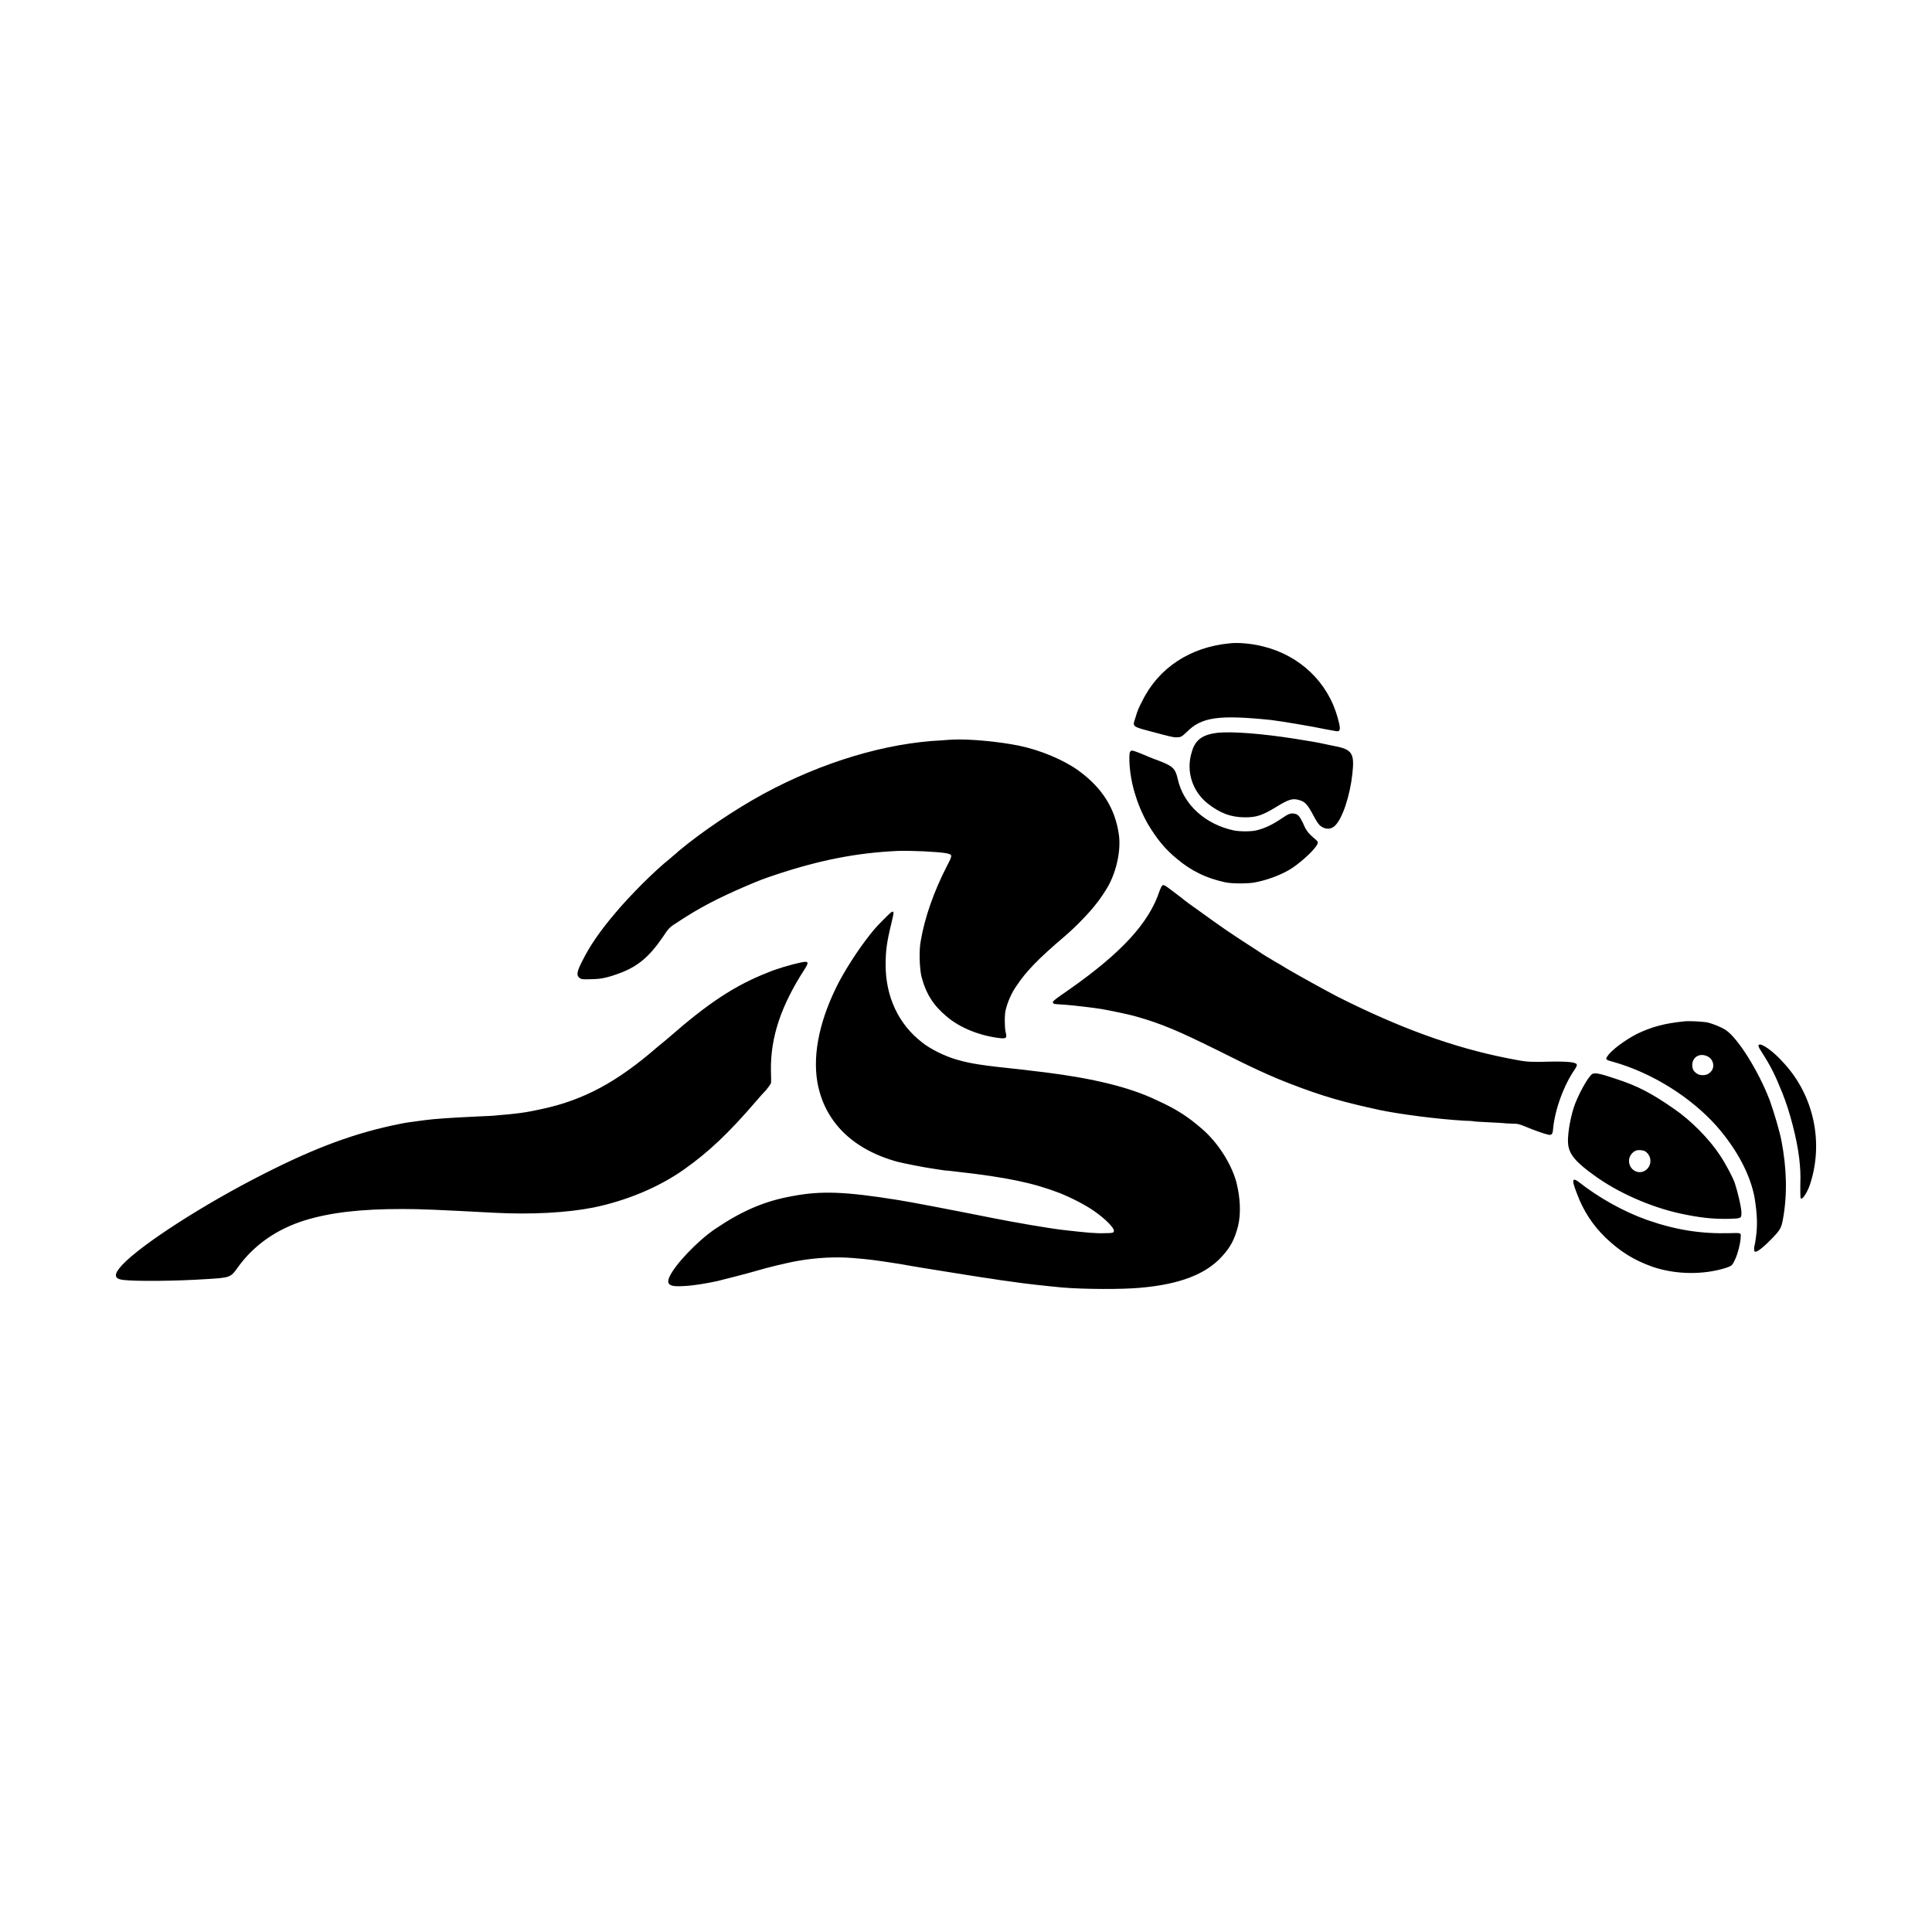
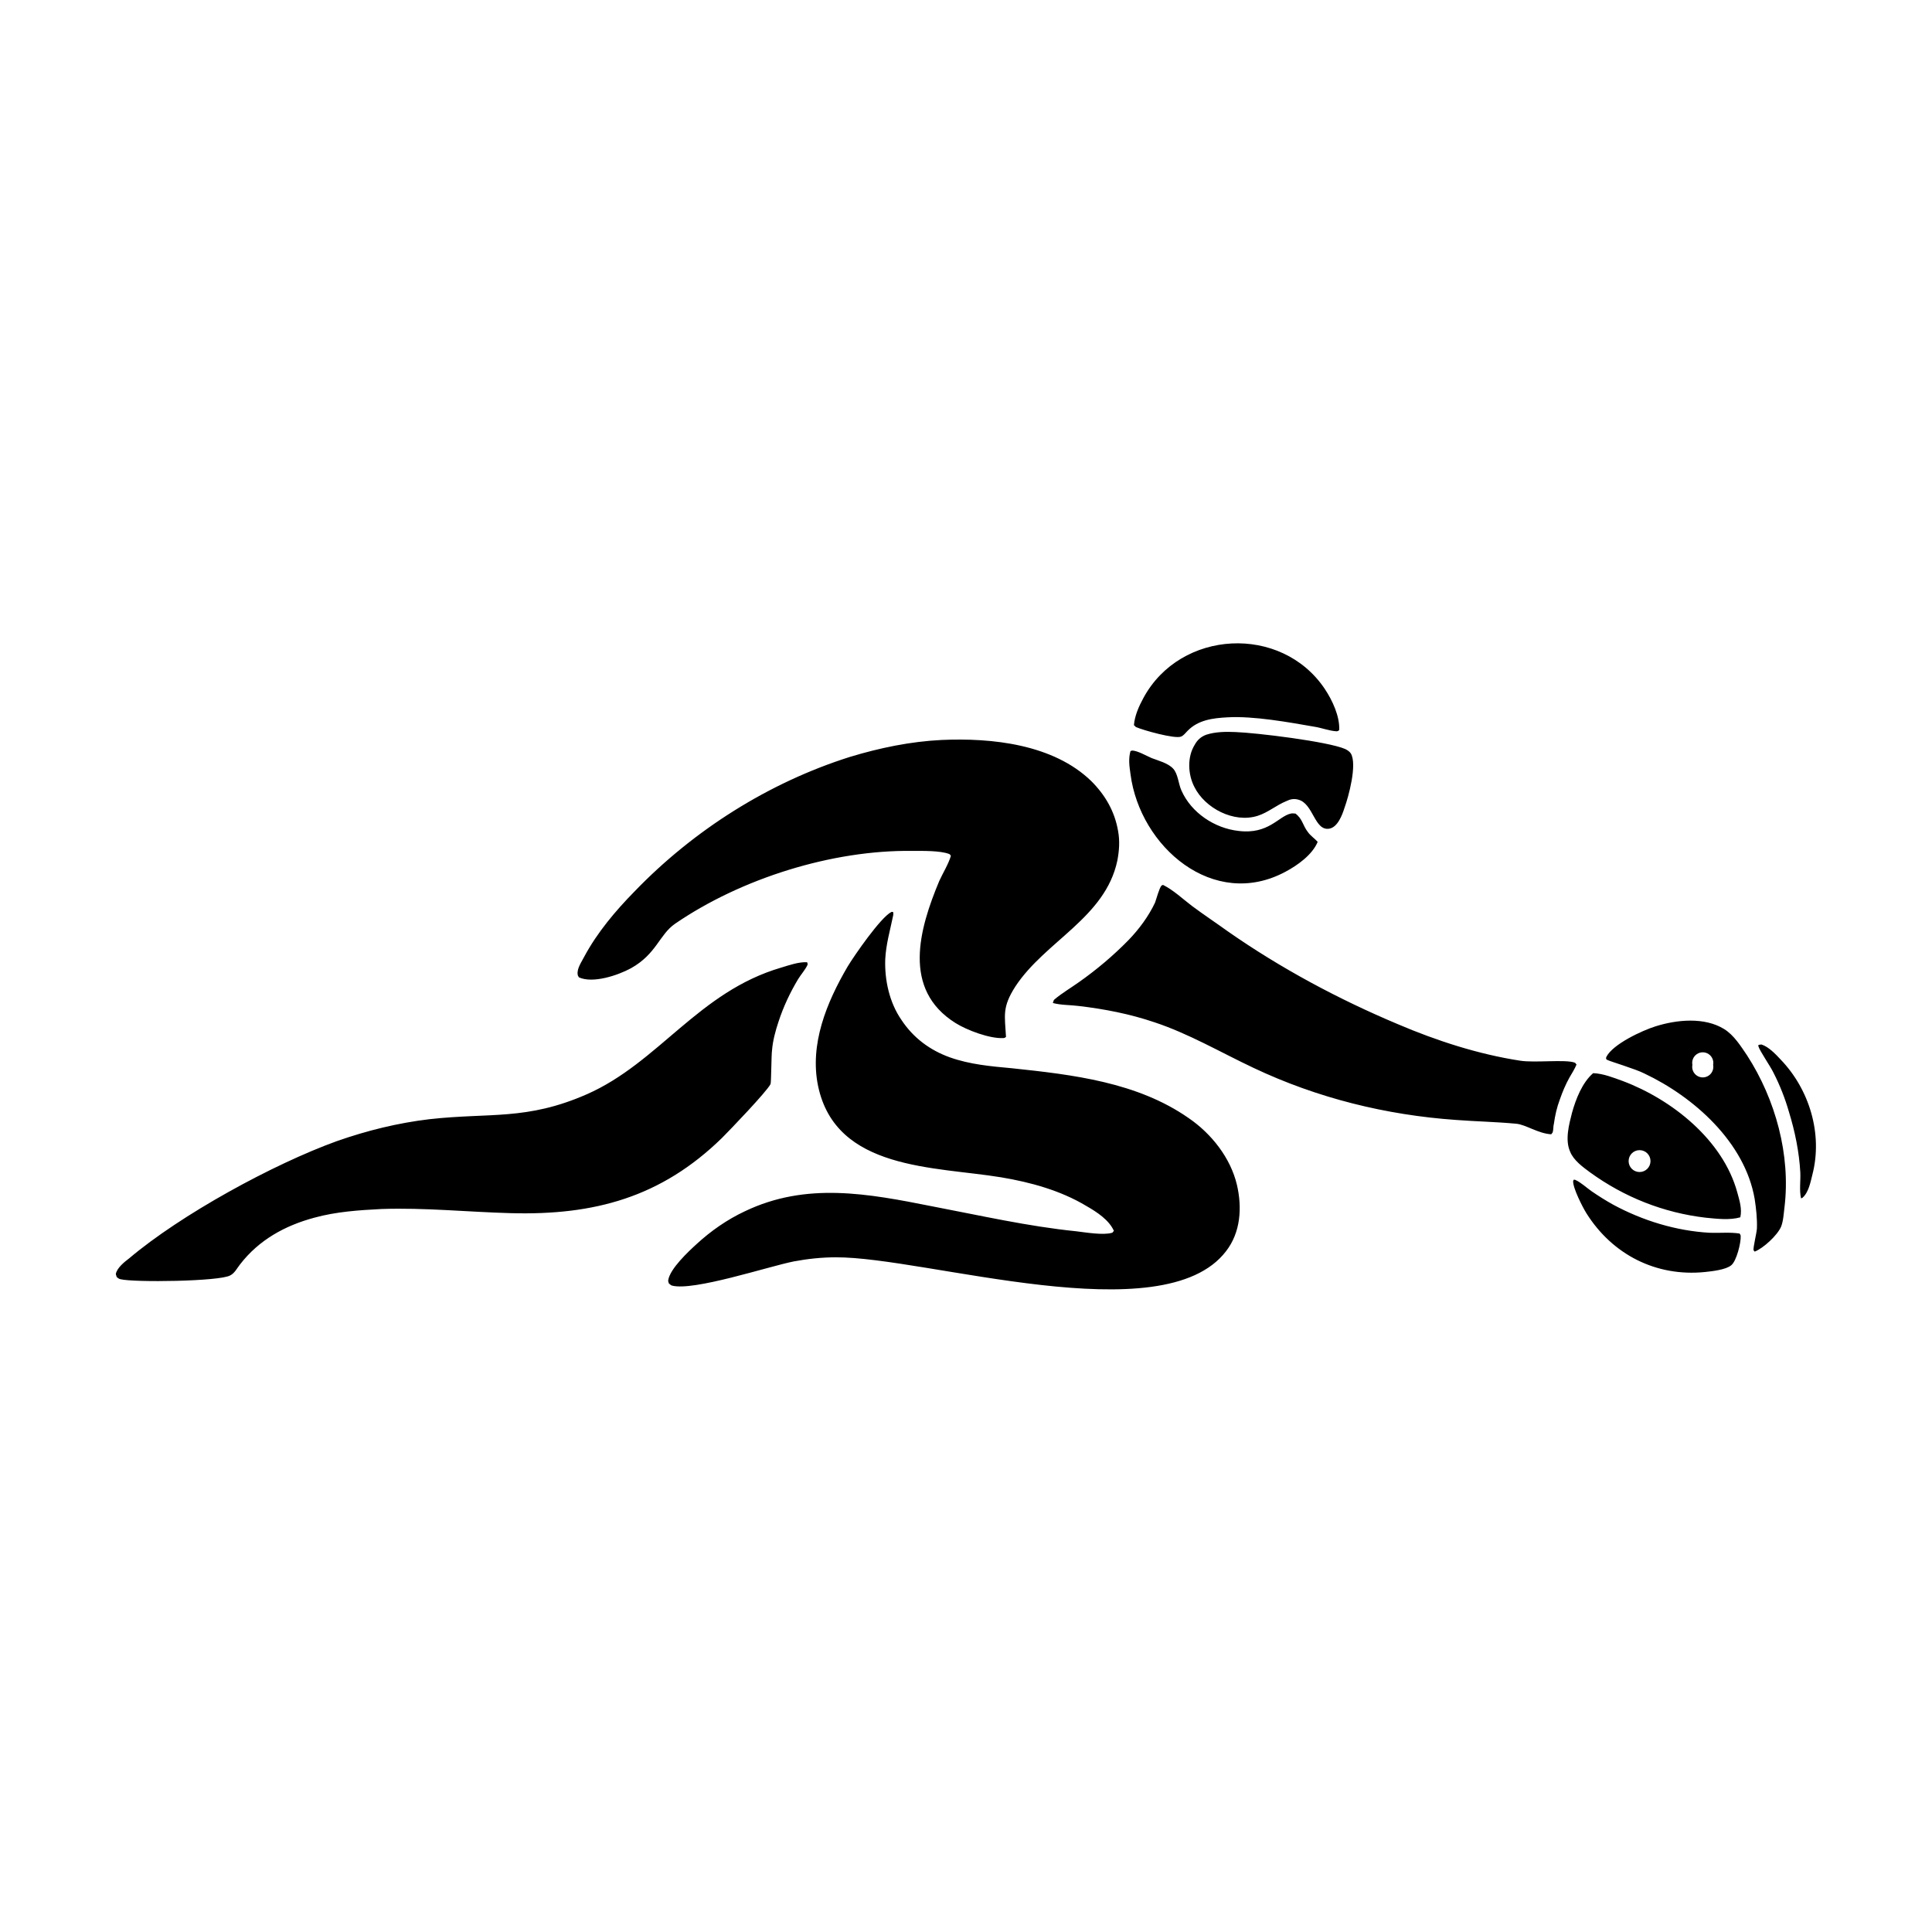
<svg xmlns="http://www.w3.org/2000/svg" viewBox="0 0 512 512" role="img">
-   <path fill="currentColor" d="M325.8 170.5c-10.4 1-18.8 6.5-23.1 15.3-0.8 1.5-1.3 2.6-1.8 4.4-0.8 2.4-1 2.3 4.3 3.7 4.5 1.2 5.6 1.5 6.5 1.5 1.2 0 1.4-0.1 2.8-1.4 3.9-4 8.6-4.6 22.3-3.2 2.5 0.3 11 1.7 14.7 2.5 2.8 0.5 3 0.6 3.3 0.4 0.4-0.3 0.4-1-0.3-3.5-2.6-9.4-10-16.5-19.8-18.9-2.7-0.7-6.5-1.1-8.9-0.8zm-3.2 23.7c-4 0.5-5.9 1.9-6.8 5.2-1.5 4.9 0.1 10.2 4.2 13.5 3.3 2.6 6.2 3.7 10 3.7 3 0 4.5-0.5 8.3-2.8 3.1-1.9 4.2-2.3 5.9-1.8 1.6 0.4 2.3 1.2 3.7 3.8 1 1.9 1.5 2.7 2.2 3.2 1.3 0.9 2.7 0.8 3.7-0.2 2-1.9 4-8.1 4.6-13.8 0.6-5.4-0.1-6.4-4.8-7.3-0.6-0.1-1.9-0.4-2.9-0.6-1.8-0.4-2.5-0.5-7.4-1.3-8.9-1.4-16.8-2-20.7-1.6zm-70 1.8c-0.4 0-1.7 0.1-3 0.2-14.8 0.7-31.6 5.7-47.3 14.2-7.5 4.1-16.3 10-22.4 15.1-0.7 0.7-1.8 1.5-2.3 2-4.2 3.3-10.9 10.1-14.4 14.3-4.2 4.9-6.9 8.9-8.8 12.7-1.5 2.9-1.7 3.9-0.9 4.6 0.5 0.4 0.9 0.5 2.9 0.4 2.5 0 4.2-0.3 7-1.3 5.3-1.8 8.5-4.4 12.2-9.8 1.6-2.4 1.7-2.6 4.1-4.1 5.6-3.7 10.4-6.2 17.8-9.4 4-1.7 4.8-2 8.4-3.2 11.5-3.8 21.2-5.7 32.1-6.2 3.8-0.1 10.2 0.2 12.7 0.6 1.8 0.4 1.8 0.4 0.2 3.5-3.5 6.8-5.9 13.8-6.9 19.8-0.5 2.5-0.3 7.3 0.2 9.4 1.2 4.6 3.2 7.7 6.7 10.6 3.5 3 8.8 5.1 14 5.7 1.8 0.2 2 0 1.6-1.6-0.3-1.3-0.3-4.6 0-5.8 0.5-2.1 1.6-4.7 3-6.6 2.4-3.6 5.5-6.9 12.8-13.1 2.9-2.5 6.4-6.1 8.3-8.6 0.7-0.8 2.5-3.5 3.1-4.6 2.3-4.2 3.4-9.7 2.8-13.7-1-6.9-4.4-12.3-10.7-16.9-3.9-2.8-10-5.4-15.8-6.6-5.5-1.1-13.1-1.8-17.4-1.6zm47 3.1c-0.3 0.3-0.3 0.6-0.3 2.6 0.2 5.5 1.9 11.3 4.8 16.5 2.3 3.9 4.6 6.8 7.8 9.4 3.8 3.2 7.7 5.1 12.7 6.2 1.7 0.4 5.7 0.4 7.7 0.1 3.4-0.6 7.5-2.1 10.2-3.9 2.8-1.9 6.3-5.2 6.7-6.5 0.1-0.4 0-0.6-1-1.4-1.4-1.2-2.1-2-2.9-4-1-2-1.4-2.4-2.5-2.5-0.9-0.1-1.4 0.1-3.3 1.4-2.4 1.6-4.1 2.4-6.3 3-1.4 0.4-4.4 0.4-6.1 0.1-7.7-1.6-13.5-6.9-15-13.7-0.6-2.7-1.3-3.4-5-4.8-0.8-0.3-2.2-0.8-3.3-1.3-2.1-0.9-3.5-1.4-3.8-1.4-0.1 0-0.3 0.1-0.4 0.2zm8.3 35.7c-0.1 0.1-0.4 0.7-0.6 1.3-2.8 8.5-10.1 16.4-23.9 26.1-4.5 3.1-4.7 3.3-4.2 3.7 0.2 0.2 0.2 0.2 3.5 0.4 2.4 0.2 7.4 0.8 9.2 1.1 1.8 0.3 7.6 1.5 8.9 1.9 7.1 2 11.5 3.9 22.4 9.3 8.9 4.5 14 6.8 18.7 8.6 8.8 3.4 14.2 4.9 23.9 7 5.3 1.1 15.3 2.4 22.3 2.8 1 0 1.9 0.1 2.1 0.1 0.1 0.1 1.9 0.2 3.9 0.3 2 0.1 4.3 0.2 4.9 0.3 0.7 0 1.6 0.1 2.1 0.1 1.1 0 1.3 0 3.5 0.9 1.6 0.7 4.7 1.8 5.7 2 0.9 0.2 1.2-0.1 1.3-1.7 0.5-5 2.8-11.4 5.8-15.7 0.4-0.6 0.6-1.1 0.4-1.3-0.4-0.6-3.2-0.8-9.4-0.6-3.9 0-4 0-9.1-1-14.1-2.8-28.2-7.9-44.7-16.2-3.1-1.6-10.5-5.7-13.4-7.4-1-0.6-2.6-1.6-3.7-2.2-1-0.6-2.9-1.7-4-2.5-8.2-5.3-8.5-5.5-17.1-11.7-0.6-0.4-2-1.4-3.2-2.4-5-3.8-4.8-3.7-5.3-3.2zm-71.9 7.1c-0.5 0.4-3.5 3.4-4.4 4.5-3.1 3.7-6.6 8.9-9.2 13.7-5 9.6-7.1 18.9-5.8 26.6 1.8 10.4 9.2 17.9 21.3 21.2 2.1 0.5 6.6 1.4 9.3 1.8 1.2 0.2 2.7 0.4 3.3 0.5 0.7 0 2 0.2 3 0.3 13.4 1.5 20.4 3 27.4 5.7 3.2 1.3 6.7 3.1 9 4.7 2.9 2 5.4 4.5 5.3 5.3 0 0.5-0.4 0.6-2.3 0.6-2.4 0.1-4.7-0.1-11.6-0.9-3.4-0.4-12.7-2-18.2-3.1-11-2.2-22-4.3-25.2-4.8-13.8-2.2-20.2-2.5-28-1-7.3 1.3-13.3 3.9-20.4 8.7-4.7 3.2-10.6 9.4-12.1 12.7-0.9 2.1 0.1 2.7 4.1 2.4 2.3-0.1 5.8-0.7 8.6-1.3 1.7-0.4 9-2.3 10.3-2.7 2.6-0.8 8.3-2.2 11.3-2.7 4.7-0.8 9.7-1.1 14.5-0.7 4.5 0.4 4.8 0.4 12.5 1.6 0.9 0.2 3.5 0.6 5.8 1 9.3 1.5 16.1 2.6 18.4 2.9 1.1 0.2 3.2 0.5 4.8 0.7 3.9 0.6 9.6 1.2 13.8 1.6 6 0.5 15.9 0.5 20.4 0.1 10.7-0.9 17.7-3.6 22-8.4 2.2-2.4 3.3-4.5 4.2-8 0.8-3.3 0.6-7.6-0.5-11.8-1.4-4.9-4.9-10.3-8.9-13.8-3.9-3.4-6.8-5.3-12.3-7.8-7.1-3.4-16.7-5.7-29.3-7.3-3.5-0.4-5-0.6-5.8-0.7-11.5-1.2-13.9-1.6-17.8-2.7-3.1-0.9-7-2.8-9.2-4.6-6.2-4.8-9.6-12.1-9.6-20.5 0-3.7 0.3-6 1.5-10.9 0.8-3.3 0.8-3.6-0.2-2.9zm-23.9 13.2c-2.4 0.5-6.2 1.6-8.8 2.7-8.6 3.4-15.6 8-26.1 17.2-0.6 0.5-1.9 1.6-2.9 2.4-10.7 9.3-19.5 14.1-30.7 16.5-4.1 0.9-5.9 1.2-13.2 1.8-0.3 0-2.3 0.1-4.3 0.2-6.4 0.3-11.1 0.6-13.9 1-3.7 0.5-4.6 0.6-6 0.9-11.7 2.3-22.4 6.2-36.5 13.4-15.6 7.9-32.1 18.5-37.3 24-2.3 2.5-2.3 3.7 0.3 4 3.4 0.4 13.9 0.3 21.6-0.2 6.7-0.4 6.8-0.4 8.7-3.1 4.3-6 10.4-10.2 17.8-12.5 6.9-2.1 14.8-3 25.8-3 5 0 9.4 0.2 24.5 1 9.8 0.5 19.1 0 26.2-1.4 8.7-1.8 17.2-5.3 24-10.1 6.5-4.6 11.8-9.6 19.1-18.1 1-1.2 2.2-2.5 2.7-3 0.4-0.6 0.9-1.1 1-1.4 0.3-0.4 0.3-0.1 0.2-3.8-0.1-8.8 2.7-17.1 8.9-26.7 1.3-2 1.1-2.3-1.1-1.8zm234 15.6c-5 0.5-8.6 1.5-12.3 3.3-3.1 1.6-6.8 4.3-7.8 5.9-0.6 0.8-0.5 1 1.5 1.5 10.3 2.9 20.5 9.3 27.4 17 5.5 6.3 9 13 10.1 19.1 0.7 4.4 0.8 7.4 0.3 10.7-0.1 0.9-0.3 1.9-0.4 2.1 0 0.3-0.1 0.7 0 0.9 0 0.4 0 0.5 0.3 0.5 0.6 0.1 2.4-1.4 4.7-3.8 1.9-2 2.2-2.6 2.6-4.8 1.2-6.6 1-13.5-0.4-20.8-0.5-2.6-1.9-7.3-3.1-10.7-2.9-7.6-8.3-16.3-11.6-18.6-1.4-0.9-3.7-1.8-5.2-2.1-1.7-0.2-4.7-0.4-6.1-0.2zm6.3 9.2c1.7 0.7 2.2 3 0.9 4.2-0.7 0.8-1.9 1-3 0.7-0.7-0.2-1.6-1-1.7-1.6-0.7-2.5 1.4-4.4 3.8-3.3zm13.7-3c-0.2 0.2-0.1 0.6 0.7 1.8 2.5 3.9 3.6 6.1 5.6 11.1 1.9 4.7 3.8 12 4.4 17.1 0.3 2.7 0.4 4 0.3 7.3 0 3.4 0 3.6 0.4 3.4 0.5-0.1 1.7-2.2 2.2-3.8 3.6-11 1-23.4-6.9-32-2.8-3.2-6.1-5.5-6.7-4.9zm-44.1 7.7c-1.1 0.6-4 5.9-5 9.1-1.1 3.6-1.7 7.9-1.4 9.8 0.4 2.5 2 4.5 6.9 8 6.3 4.6 15 8.4 22.8 10.1 5.1 1.1 8.7 1.5 13 1.4 3.1-0.1 3.2-0.1 3.2-1.6 0-1.4-1-5.6-1.8-8-0.6-1.6-2.5-5.2-4-7.4-2.7-4.1-7.6-9.1-12-12.1-5.9-4.1-9.6-6.1-15.5-8-3.8-1.3-5.5-1.7-6.2-1.3zm13.8 20.4c1.8 1 2.1 3.4 0.7 4.8-1.8 1.8-4.8 0.5-4.8-2.2 0-1.1 0.8-2.3 1.9-2.7 0.5-0.2 1.7-0.1 2.2 0.1zm-18.8 7.8c-0.2 0.3 0 1.2 0.9 3.5 1.7 4.6 4.2 8.4 7.6 11.7 3.9 3.7 7.4 5.9 12.4 7.7 6.1 2.1 13.5 2.2 19.5 0.3 1.5-0.5 1.7-0.7 2.3-2 0.8-1.5 1.6-4.8 1.6-6.2 0.1-1.1 0.1-1.1-2.9-1-7.5 0.2-14.2-0.8-21.9-3.5-6.2-2.2-12.7-5.8-18.3-10.2-0.7-0.5-1.1-0.6-1.2-0.3z" />
+   <path fill="currentColor" fill-rule="evenodd" d="M354.9 193.5c0.2-3.6-1.8-7.9-3.8-10.9-11.5-17.2-38.3-15.8-48.1 2.4-1.2 2.2-2.3 4.7-2.5 7.2 0.3 0.1 0.3 0.4 0.6 0.5 1.8 0.8 10.3 3.2 11.9 2.5 0.7-0.3 1.1-0.9 1.7-1.5 2.8-2.9 6.7-3.4 10.6-3.6 6.9-0.4 16.2 1.3 23.1 2.5 1.9 0.3 3.9 1.1 5.8 1.2 0.4 0 0.5-0.2 0.7-0.3zm-2.6 26.1c2.2-0.4 3.4-3.6 4-5.5 1.1-3 3.4-11.5 1.7-14.4-0.3-0.5-0.9-0.9-1.5-1.2-4.6-2-23.5-4.3-29.1-4.5-2.5-0.1-5.2-0.1-7.7 0.7-1.4 0.5-2.4 1.4-3.1 2.7-2 3.2-1.8 7.8-0.1 11.1 2.8 5.7 10.5 9.7 16.8 7.7 2.8-0.9 4.9-2.8 7.6-3.9 1-0.5 2-0.7 3.1-0.4 4.1 1 4.3 8.4 8.3 7.7zm-85.7 55.2c-0.3-5.7-1.1-7.8 2.5-13.4 7.9-12 23.8-18.2 27-33.3 0.5-2.6 0.7-5.2 0.2-7.9-0.9-5.2-3.4-9.5-7.1-13.2-10.1-9.8-26.4-11.5-39.7-10.9-8.2 0.4-16.4 2.1-24.3 4.5-21.5 6.8-41.4 19.4-57.1 35.7-5 5.1-9.8 10.8-13.2 17.1-0.7 1.4-2.1 3.3-1.8 4.9 0 0.3 0.2 0.4 0.3 0.7 3.7 1.7 10.3-0.5 13.8-2.4 6.8-3.8 7.5-8.9 11.7-11.8 17.5-12 41.7-19.6 62.9-19.3 2.7 0 7.3-0.1 9.7 0.8 0.3 0.1 0.3 0.3 0.5 0.5-0.7 2.3-2.1 4.5-3.1 6.7-5.3 12.7-9.9 28.7 4.3 37.6 3 1.9 9.1 4.2 12.7 4 0.4 0 0.5-0.2 0.7-0.3zm82.6-51.7c-0.8-0.9-1.9-1.6-2.6-2.6-1.4-1.8-1.4-3.5-3.3-4.9-0.4 0-0.8-0.1-1.2 0-3.3 0.7-5.9 5.6-13.9 4.6-6.3-0.7-12.5-4.8-15.1-10.7-0.8-1.7-0.9-4.4-2.2-5.8-1.4-1.5-3.9-2.1-5.7-2.8-1.4-0.6-3.8-2-5.2-2-0.1 0-0.3 0.2-0.4 0.1-0.6 2.1-0.3 4.1 0 6.2 2.5 19.2 22 36.1 41.1 25.8 3.2-1.7 7.1-4.5 8.5-7.9zm61.9 77.5c0.1-0.2 0.3-0.3 0.4-0.6 0.2-0.7 0.1-1.5 0.3-2.2 0.3-2.2 0.8-4.4 1.6-6.5 0.7-2 1.5-3.9 2.5-5.7 0.7-1.2 1.4-2.3 1.9-3.5-0.2-0.1-0.2-0.4-0.5-0.5-2.5-0.9-10.5 0.1-14.4-0.5-11.1-1.7-22.2-5.3-32.5-9.7-15.7-6.6-31-14.8-44.9-24.5-3.2-2.3-6.5-4.5-9.6-6.8-2.5-1.9-4.9-4.2-7.7-5.6-0.1 0.1-0.3 0.1-0.4 0.2-0.6 0.7-1.3 3.4-1.7 4.5-1.7 3.6-4.2 7-7 9.9-4 4.1-8.5 7.9-13.2 11.2-2.1 1.5-4.5 2.9-6.5 4.6-0.3 0.3-0.2 0.6-0.4 0.9 2.2 0.6 4.6 0.5 6.9 0.8 6.8 0.8 13.5 2.1 20 4.3 9.1 3 17.6 8 26.3 12.1 16.9 8 35.1 12.5 53.7 13.8 5.3 0.4 10.6 0.5 15.9 1 2.5 0.2 5.8 2.6 9.3 2.8zm-174.4-58.9c-0.1 0-0.3-0.1-0.5 0-2.8 1.4-9.8 11.5-11.6 14.5-5.5 9.4-10.1 20.5-7.8 31.6 4.7 22.4 30.9 21.3 48.5 24.2 7.8 1.3 15.8 3.5 22.6 7.6 2.8 1.6 6 3.7 7.3 6.6-0.2 0.1-0.2 0.4-0.5 0.5-2.3 0.7-7-0.1-9.5-0.4-12.8-1.3-25.5-4.2-38.1-6.6-17.1-3.4-33.4-6.5-49.7 1.3-4.7 2.2-9 5.2-12.8 8.7-2.2 2-7 6.5-7.5 9.5-0.1 0.4 0.1 0.6 0.2 1 0.3 0.1 0.4 0.4 0.8 0.5 5.7 1.5 25.3-5 32.2-6.4 3.7-0.7 7.5-1.1 11.2-1.1 23.9-0.1 86.7 20.2 103.4-1.6 3.9-5 4.3-11.6 2.9-17.6-1.7-7.2-6.8-13.6-12.8-17.7-13.6-9.5-30.7-11.5-46.8-13.2-5.5-0.5-11.2-1-16.5-2.9-5.3-1.9-9.7-5.2-12.8-9.9-3.2-4.6-4.5-10.6-4.3-16.1 0.2-4 1.3-7.7 2.1-11.6 0.1-0.4 0-0.6 0-0.9zm-22.8 13.3c-2.2-0.1-4.5 0.7-6.8 1.4-22 6.4-32.5 25.2-51.6 33.6-16 7-25.6 4.8-41.7 6.6-8.4 1-16.5 3-24.5 5.8-16.9 6.1-41.4 19.5-55.1 31.1-1.2 0.9-3.2 2.5-3.5 4.1 0 0.3 0.2 0.5 0.2 0.8 0.3 0.2 0.5 0.5 1 0.6 3.6 0.9 26.3 0.6 29.1-1 1.2-0.6 1.8-1.9 2.6-2.9 5-6.5 11.9-10.3 19.7-12.4 5.8-1.6 11.9-2 17.8-2.3 11.5-0.4 22.9 0.8 34.3 1.1 22.1 0.6 39.8-4.2 55.9-19.9 2.2-2.2 11.8-12.2 12.9-14.3 0.2-0.4 0.2-7.7 0.4-9 0.2-2.5 0.9-5.1 1.7-7.5 1.3-4 3.1-7.8 5.2-11.3 0.8-1.3 1.9-2.5 2.5-3.8 0.1-0.4-0.1-0.5-0.1-0.7zm211.7 25.6c0.2 0.1 0.2 0.3 0.4 0.3 0.4 0.3 7.5 2.4 9.8 3.6 13.1 6.2 26.6 18.2 29.2 33.2 0.4 2.6 0.7 5.3 0.6 7.9-0.1 1.3-1 4.9-0.9 5.7 0.1 0.2 0.3 0.3 0.3 0.4 2.3-0.9 6-4.3 7-6.6 0.6-1.5 0.7-3.5 0.9-5.1 1.7-13.9-2.4-28.7-9.9-40.3-1.7-2.5-3.5-5.4-6.1-7-5.2-3.2-12.5-2.5-18.2-0.7-3.5 1.1-11.3 4.7-13 8.1-0.1 0.1 0 0.3-0.1 0.5zm40.4-3.7c0.1 0.1-0.1 0.3 0 0.4 0.4 1.3 3.2 5.3 4 7 1.7 3.3 3.1 6.9 4.1 10.4 1.6 5.2 2.7 10.6 3 16 0.1 2.3-0.3 4.7 0.2 6.9 0.1-0.1 0.3-0.1 0.4-0.2 1.6-1.4 2.1-4.1 2.6-6.1 2.8-10.8-0.8-22.6-8.4-30.5-1.4-1.5-3.2-3.4-5.1-4-0.3 0-0.5 0.1-0.8 0.1zm-12 5.3a2.8 2.8 0 1 0 -5.5 0a2.8 2.8 0 1 0 5.5 0zm7.2 40.4c0.5-2.2-0.2-4.4-0.8-6.6-3.8-13.9-17.3-24.6-30.3-29.5-2.5-0.9-5.2-2-7.9-2.1-2.9 2.5-4.6 6.9-5.6 10.5-0.8 3.1-1.9 7.2-0.5 10.3 0.9 2.3 3.4 4.1 5.3 5.5 9.1 6.6 19.5 10.7 30.6 12 3 0.3 6.4 0.7 9.2-0.1zm-23.8-14.9a2.9 2.9 0 1 0 -5.8 0a2.9 2.9 0 1 0 5.8 0zm23.6 19.2c-2.5-0.4-5.3-0.1-7.9-0.2-8.9-0.5-17.7-3.2-25.5-7.4-2-1.1-3.9-2.3-5.8-3.6-1.3-0.9-2.9-2.4-4.3-3-0.1-0.1-0.3 0-0.4-0.1-0.1 0.2-0.2 0.3-0.2 0.4-0.1 1.8 2.5 6.9 3.5 8.5 6.9 11 18.5 16.9 31.4 15.6 1.9-0.2 5.6-0.6 7-1.8 1.4-1.1 2.6-6 2.5-7.7 0-0.4-0.2-0.5-0.3-0.7z" />
</svg>
